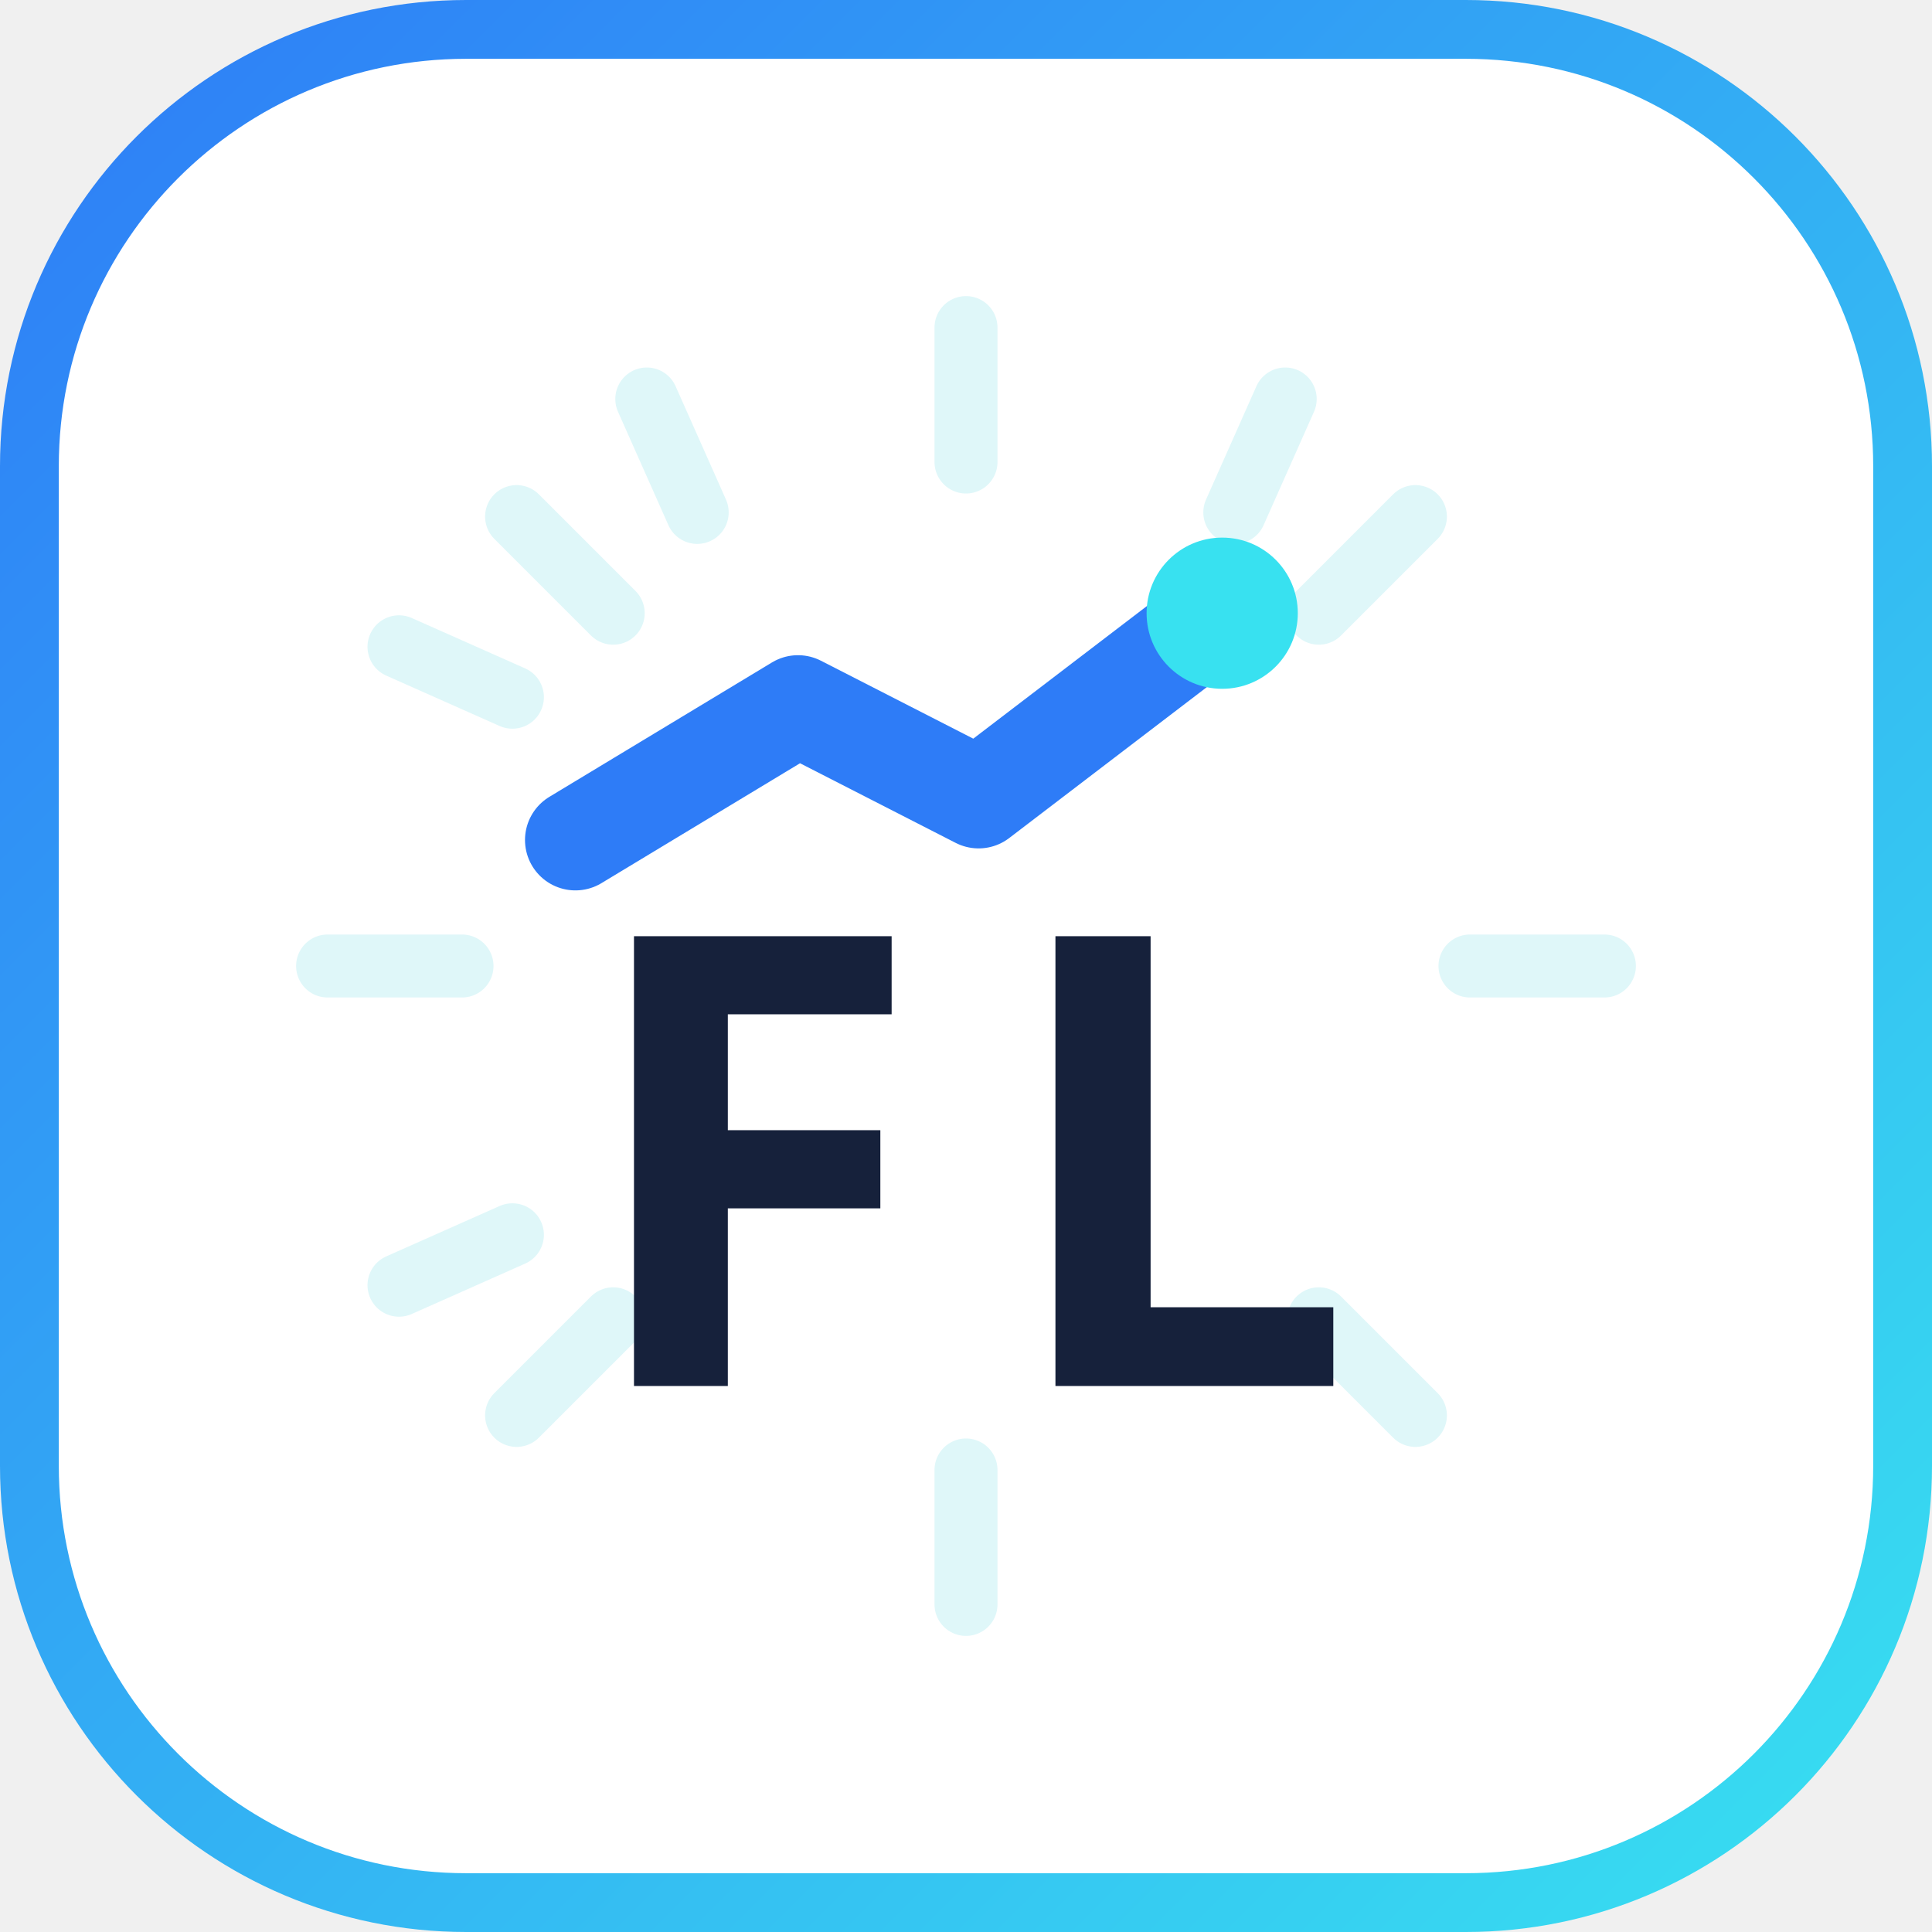
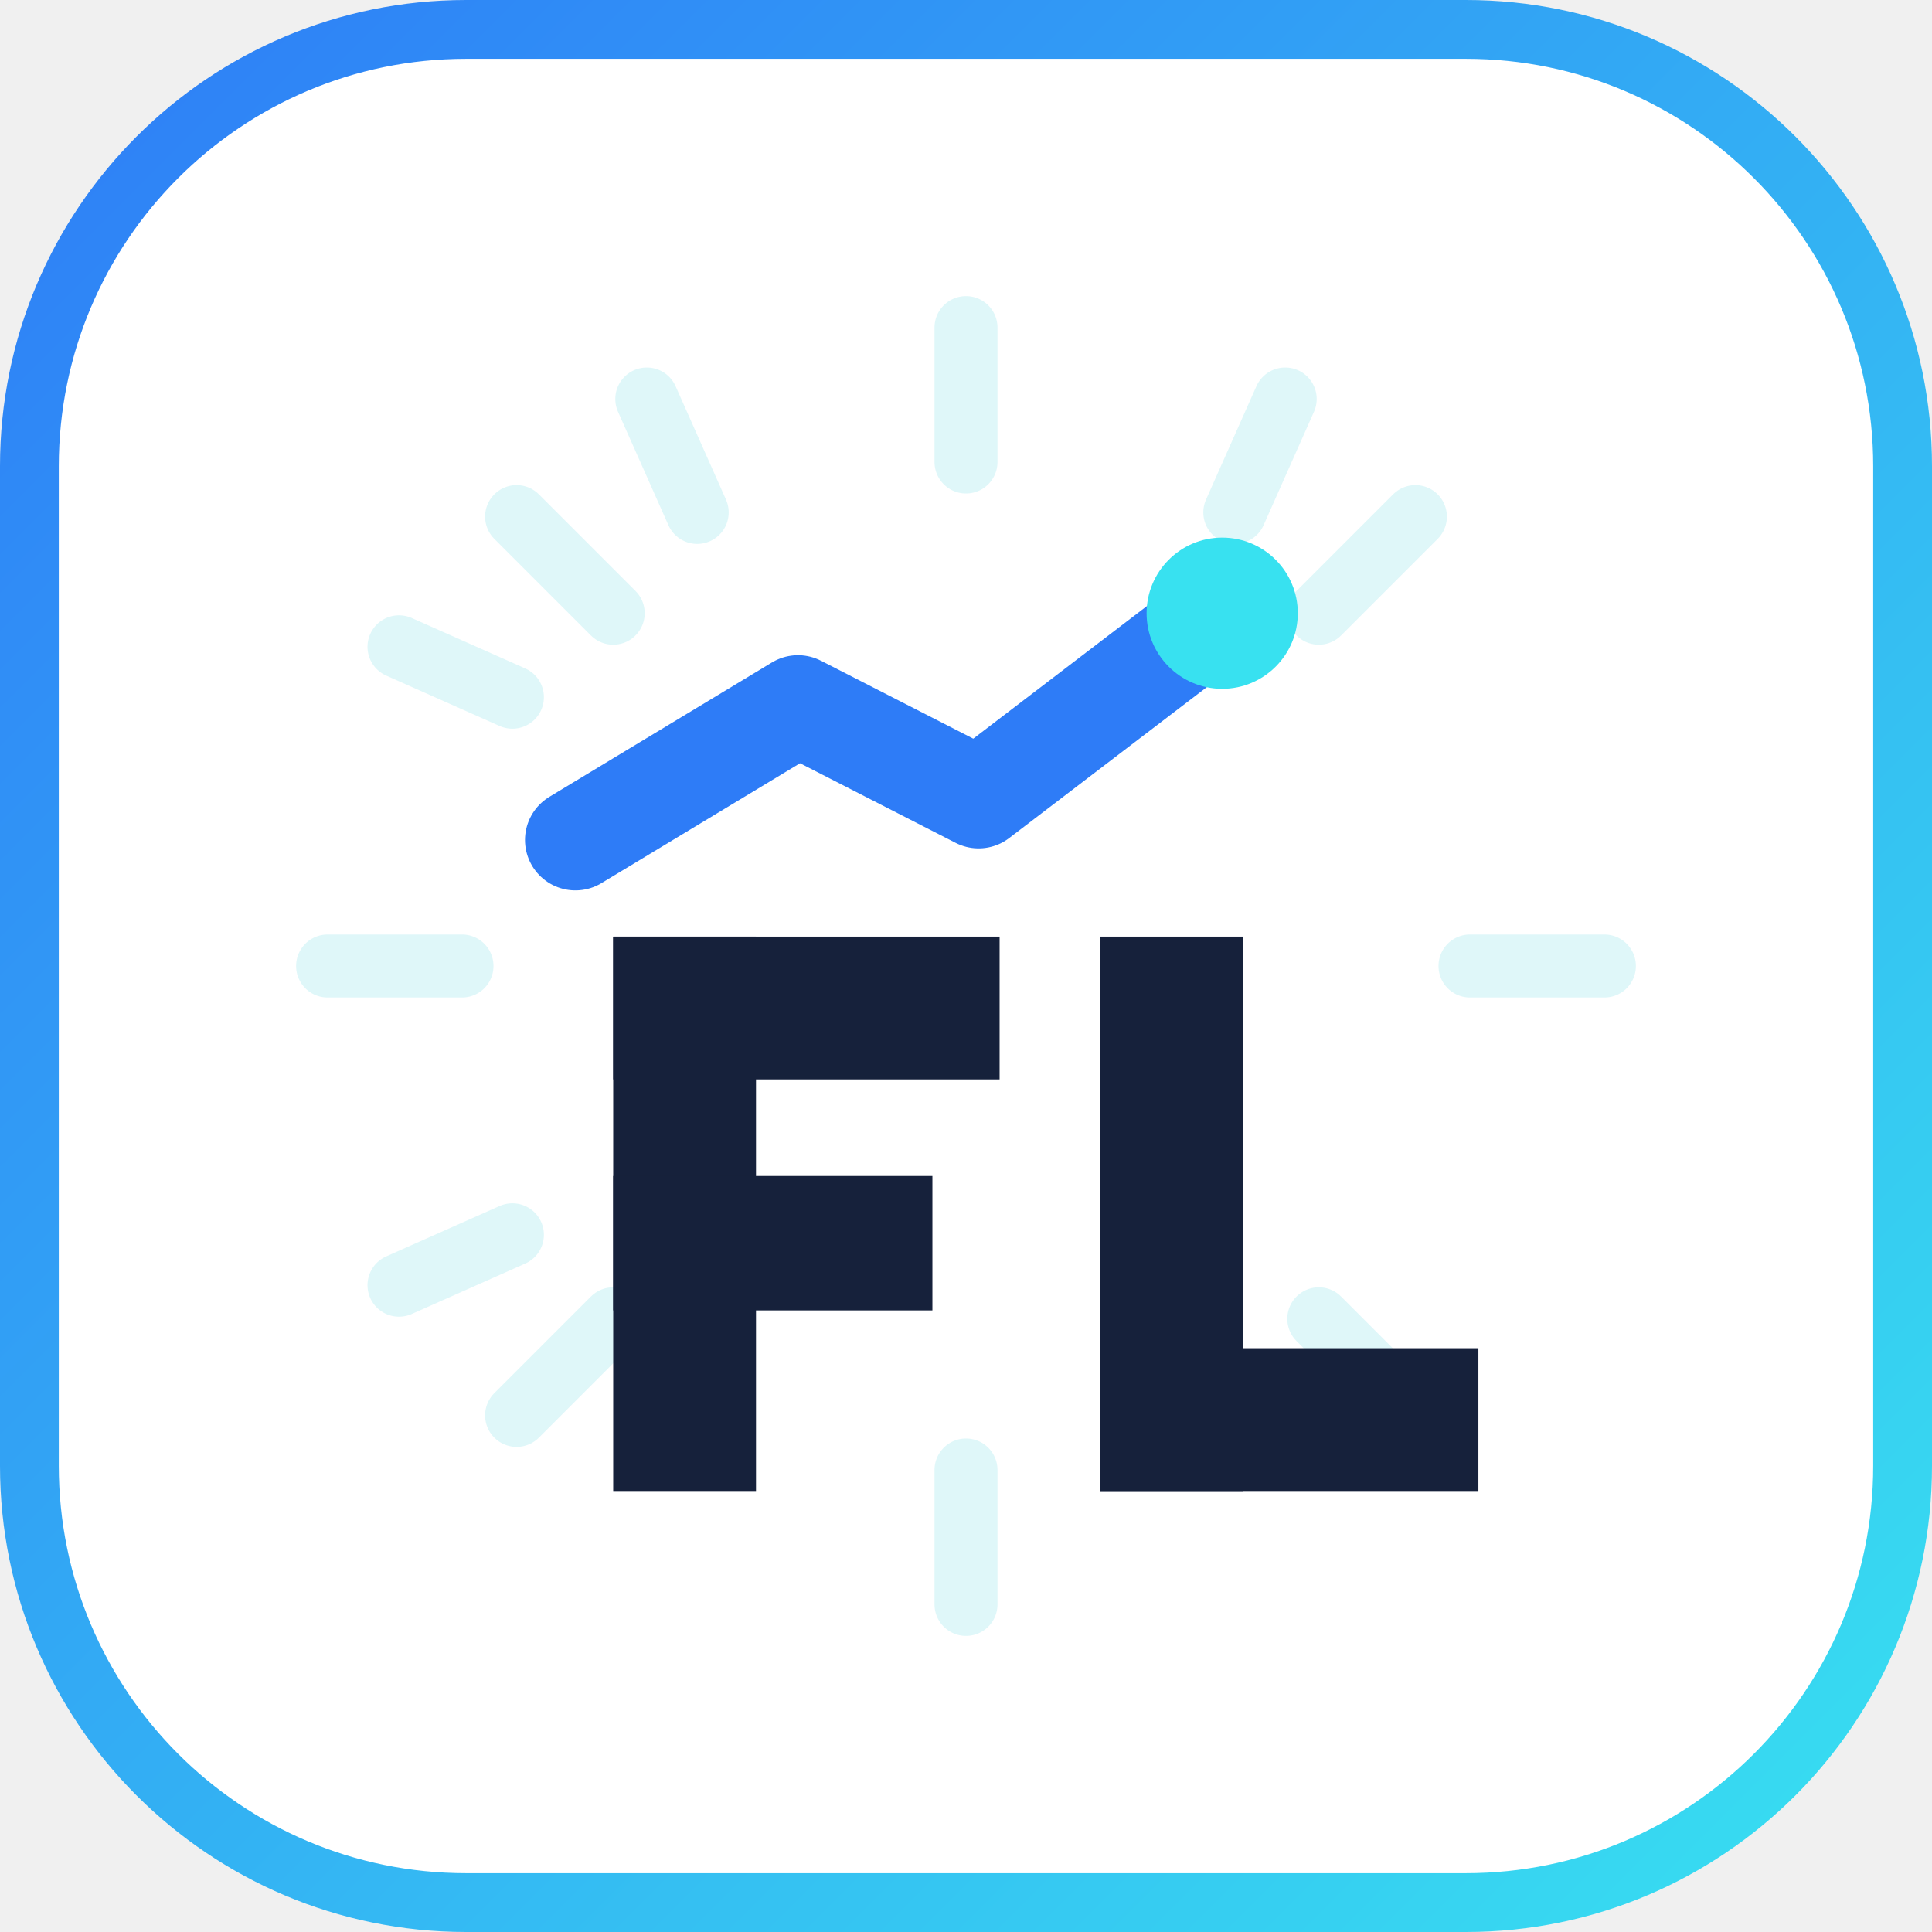
<svg xmlns="http://www.w3.org/2000/svg" viewBox="0 0 460 460" fill="none">
  <defs>
    <linearGradient id="ring" x1="0" y1="0" x2="460" y2="460" gradientUnits="userSpaceOnUse">
      <stop stop-color="#2E7CF7" />
      <stop offset="1" stop-color="#38E1F0" />
    </linearGradient>
    <linearGradient id="line" x1="135" y1="195" x2="292" y2="142" gradientUnits="userSpaceOnUse">
      <stop stop-color="#2E7CF7" />
      <stop offset="1" stop-color="#2E7CF7" />
    </linearGradient>
  </defs>
  <rect x="7" y="7" width="446" height="446" rx="104" fill="#FFFFFF" stroke="url(#ring)" stroke-width="14" />
  <g stroke="#DFF7F9" stroke-width="15" stroke-linecap="round">
    <line x1="230" y1="78" x2="230" y2="110" />
    <line x1="230" y1="350" x2="230" y2="382" />
    <line x1="78" y1="230" x2="110" y2="230" />
    <line x1="350" y1="230" x2="382" y2="230" />
    <line x1="123" y1="123" x2="146" y2="146" />
    <line x1="314" y1="314" x2="337" y2="337" />
    <line x1="123" y1="337" x2="146" y2="314" />
    <line x1="314" y1="146" x2="337" y2="123" />
    <line x1="154" y1="95" x2="166" y2="122" />
    <line x1="306" y1="95" x2="294" y2="122" />
    <line x1="95" y1="154" x2="122" y2="166" />
    <line x1="95" y1="306" x2="122" y2="294" />
  </g>
  <polyline points="137,200 190,168 233,190 288,148" stroke="url(#line)" stroke-width="24" stroke-linecap="round" stroke-linejoin="round" />
  <circle cx="291" cy="146" r="18" fill="#38E1F0" />
-   <text x="230" y="330" text-anchor="middle" font-family="Manrope, 'Segoe UI', sans-serif" font-size="150" font-weight="800" letter-spacing="18" fill="#16213B">FL</text>
+   <g fill="#16213B">
+     <rect x="146" y="223" width="34" height="132" />
+     <rect x="146" y="223" width="92" height="34" />
+     <rect x="146" y="280" width="76" height="32" />
+     <rect x="262" y="223" width="34" height="132" />
+     <rect x="262" y="321" width="90" height="34" />
+   </g>
</svg>
